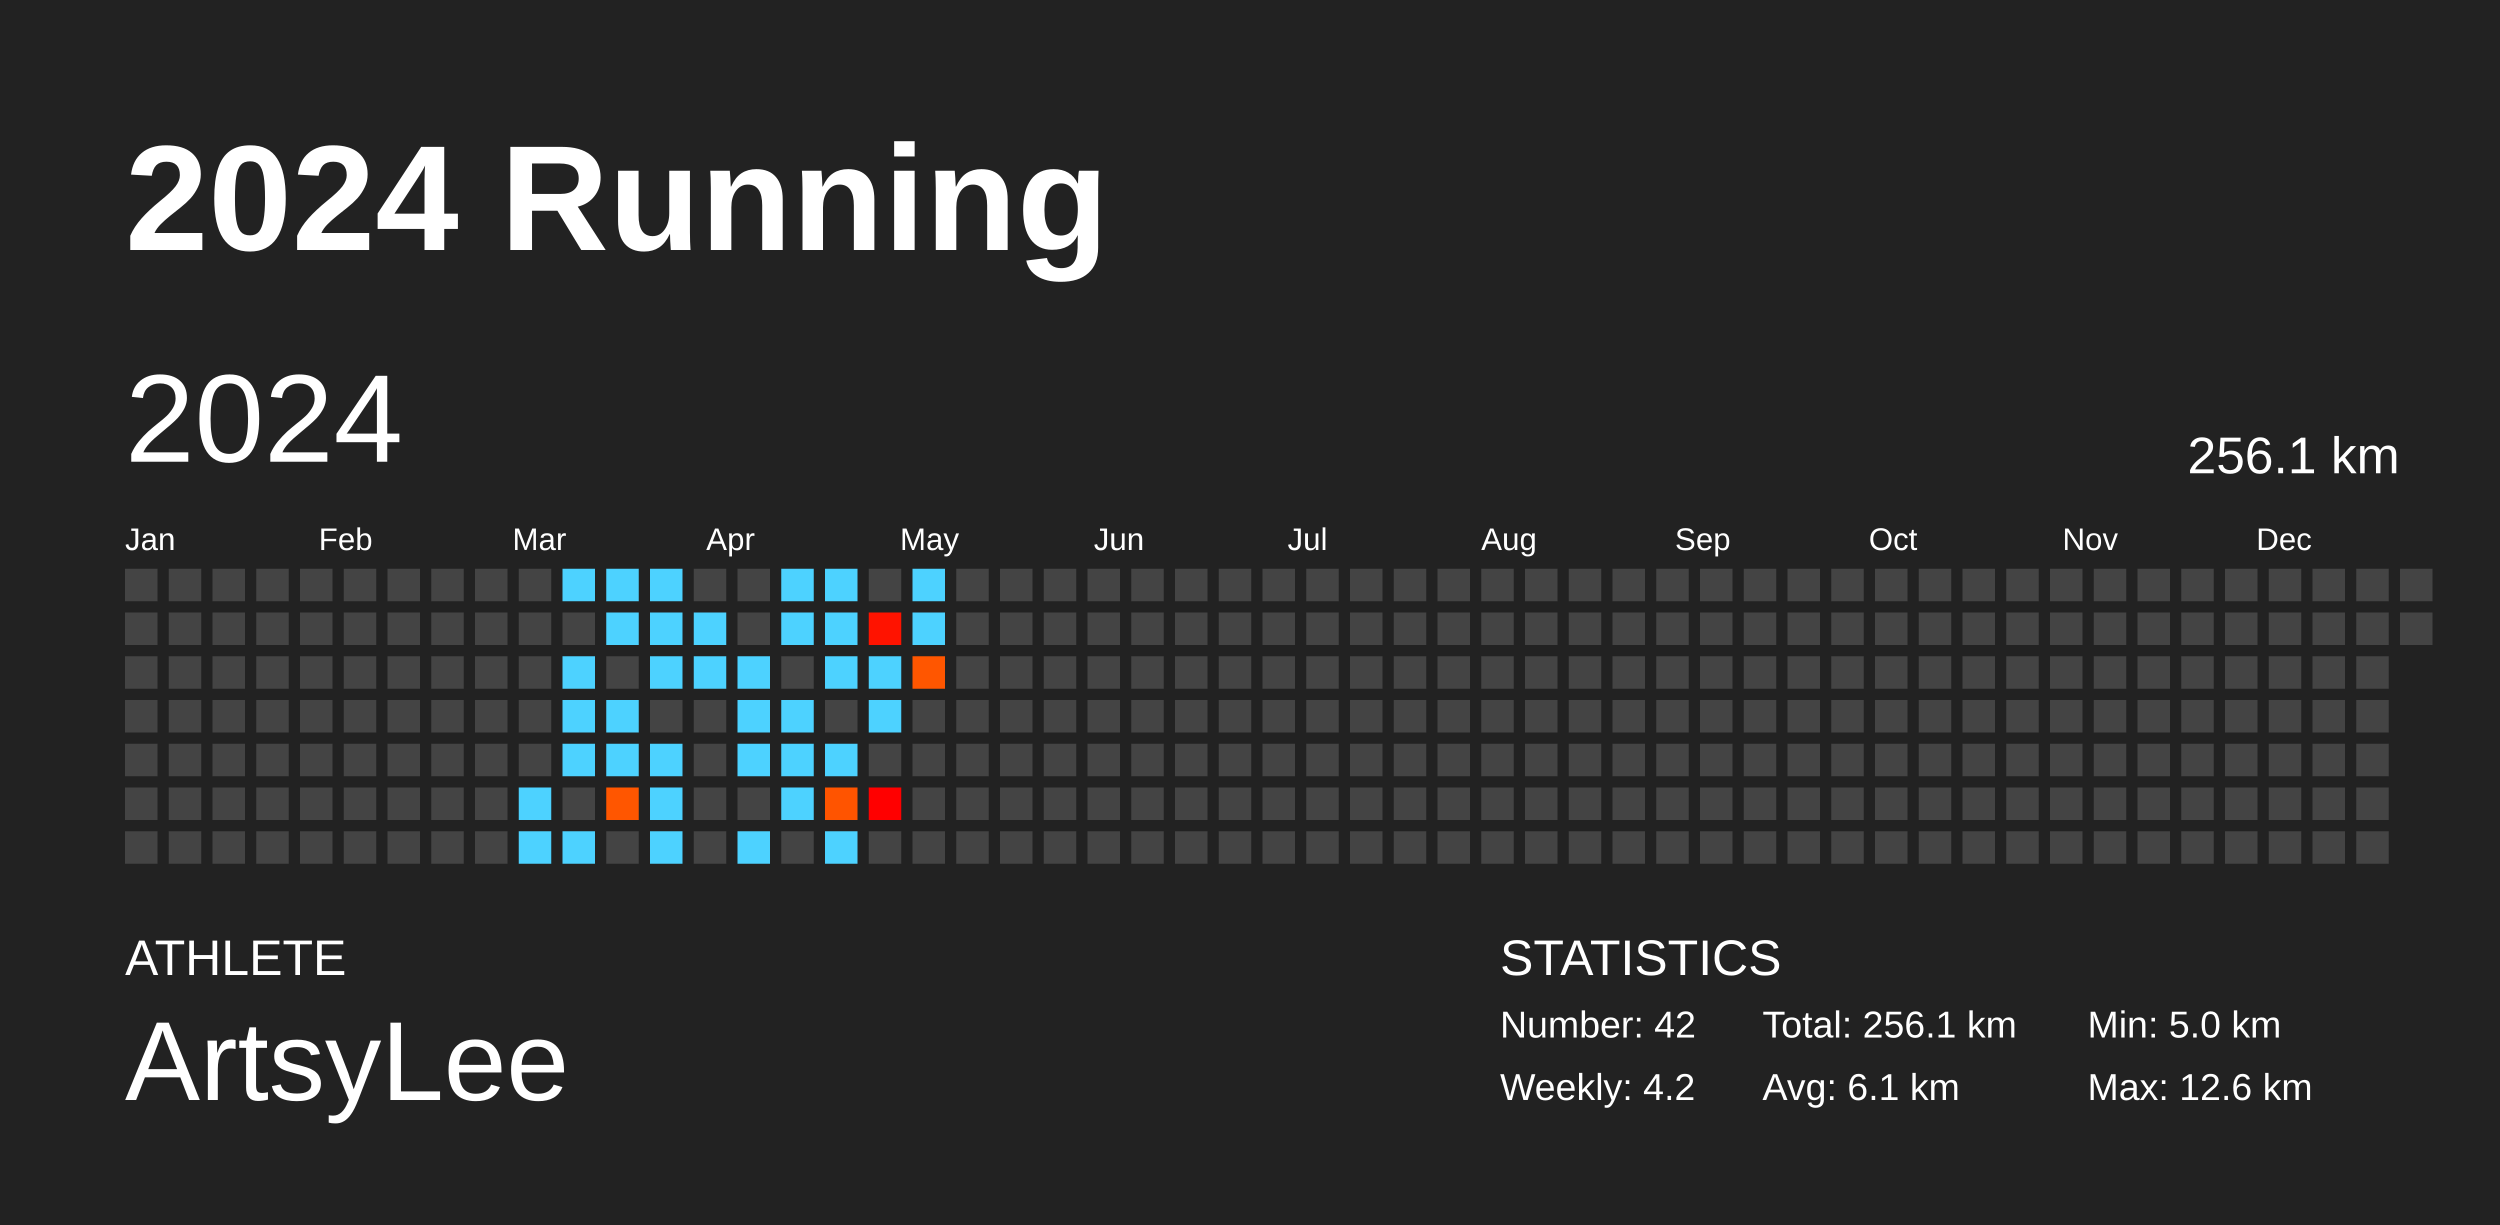
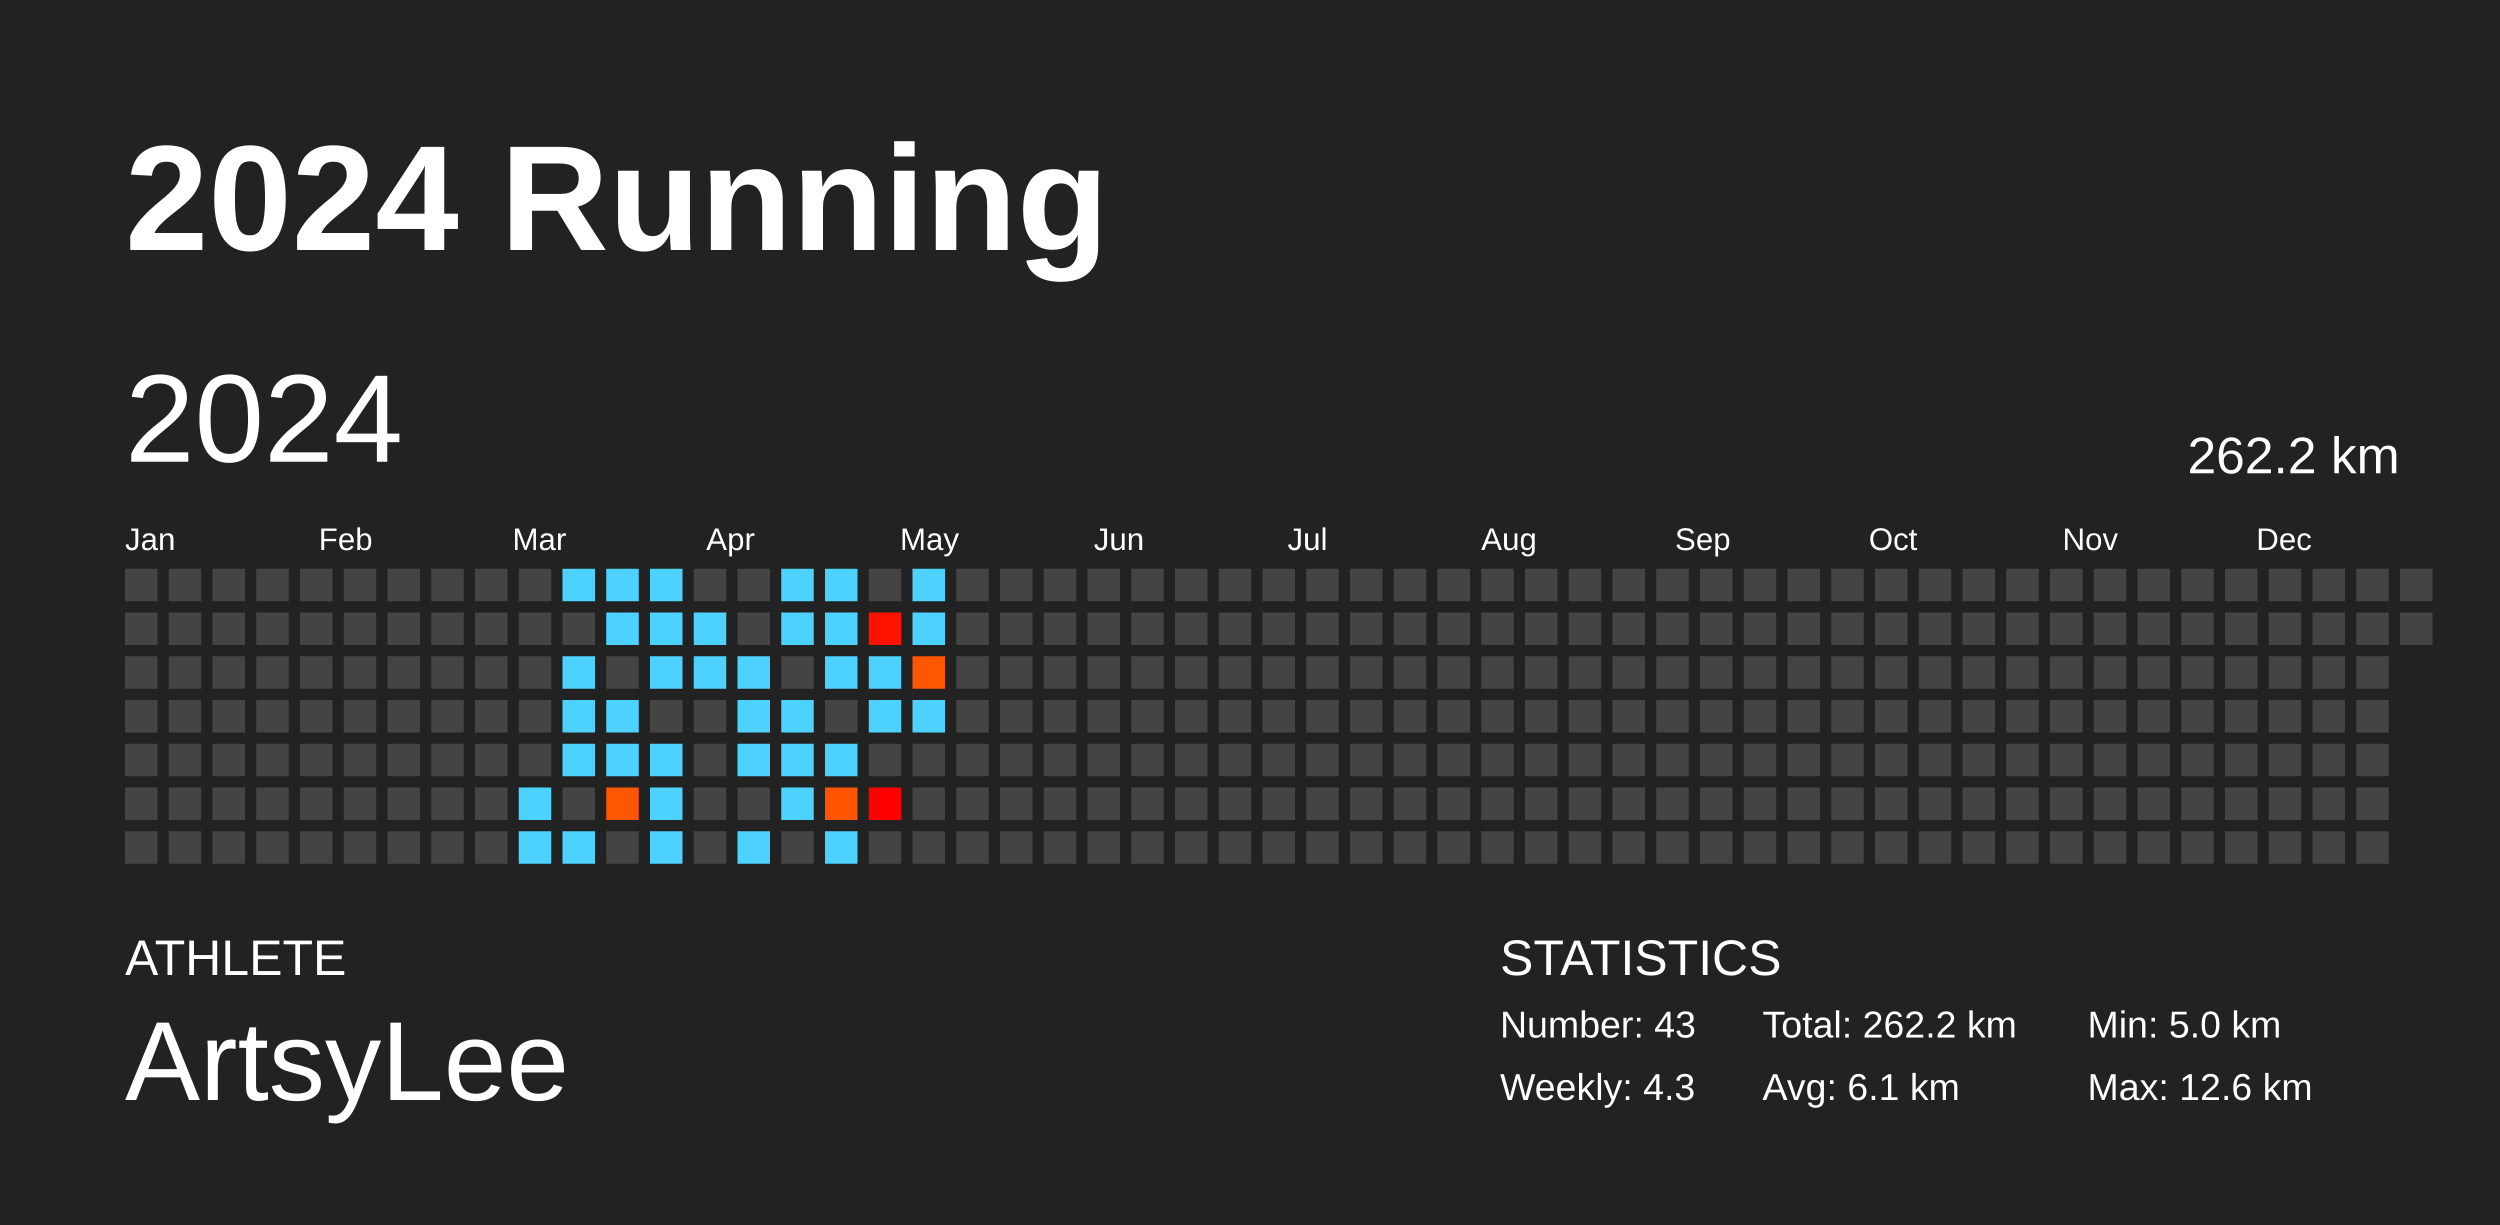
<svg xmlns="http://www.w3.org/2000/svg" baseProfile="full" height="98mm" version="1.1" viewBox="0,0,200,98" width="200mm">
  <defs />
  <rect fill="#222222" height="98" width="200" x="0" y="0" />
  <text fill="#FFFFFF" style="font-size:12px; font-family:Arial; font-weight:bold;" x="10" y="20">2024 Running</text>
  <text fill="#FFFFFF" style="font-size:4px; font-family:Arial" x="10" y="78">ATHLETE</text>
  <text fill="#FFFFFF" style="font-size:9px; font-family:Arial" x="10" y="88">ArtsyLee</text>
  <text fill="#FFFFFF" style="font-size:4px; font-family:Arial" x="120" y="78">STATISTICS</text>
-   <text fill="#FFFFFF" style="font-size:3px; font-family:Arial" x="120" y="83">Number: 42</text>
-   <text fill="#FFFFFF" style="font-size:3px; font-family:Arial" x="120" y="88">Weekly: 4.2</text>
-   <text fill="#FFFFFF" style="font-size:3px; font-family:Arial" x="141" y="83">Total: 256.1 km</text>
+   <text fill="#FFFFFF" style="font-size:3px; font-family:Arial" x="120" y="83">Number: 43</text>
+   <text fill="#FFFFFF" style="font-size:3px; font-family:Arial" x="120" y="88">Weekly: 4.3</text>
+   <text fill="#FFFFFF" style="font-size:3px; font-family:Arial" x="141" y="83">Total: 262.2 km</text>
  <text fill="#FFFFFF" style="font-size:3px; font-family:Arial" x="141" y="88">Avg: 6.1 km</text>
  <text fill="#FFFFFF" style="font-size:3px; font-family:Arial" x="167" y="83">Min: 5.0 km</text>
  <text fill="#FFFFFF" style="font-size:3px; font-family:Arial" x="167" y="88">Max: 12.6 km</text>
  <text dominant-baseline="hanging" fill="#FFFFFF" style="font-size:10.0px; font-family:Arial;" x="10" y="30">2024</text>
-   <text dominant-baseline="hanging" fill="#FFFFFF" style="font-size:4.125px; font-family:Arial;" x="175" y="35">256.1 km</text>
+   <text dominant-baseline="hanging" fill="#FFFFFF" style="font-size:4.125px; font-family:Arial;" x="175" y="35">262.2 km</text>
  <text fill="#FFFFFF" style="font-size:2.5px; font-family:Arial" x="10.0" y="44">Jan</text>
  <text fill="#FFFFFF" style="font-size:2.5px; font-family:Arial" x="25.5" y="44">Feb</text>
  <text fill="#FFFFFF" style="font-size:2.5px; font-family:Arial" x="41.0" y="44">Mar</text>
  <text fill="#FFFFFF" style="font-size:2.5px; font-family:Arial" x="56.5" y="44">Apr</text>
  <text fill="#FFFFFF" style="font-size:2.5px; font-family:Arial" x="72.0" y="44">May</text>
  <text fill="#FFFFFF" style="font-size:2.5px; font-family:Arial" x="87.5" y="44">Jun</text>
  <text fill="#FFFFFF" style="font-size:2.5px; font-family:Arial" x="103.0" y="44">Jul</text>
  <text fill="#FFFFFF" style="font-size:2.5px; font-family:Arial" x="118.5" y="44">Aug</text>
  <text fill="#FFFFFF" style="font-size:2.5px; font-family:Arial" x="134.0" y="44">Sep</text>
  <text fill="#FFFFFF" style="font-size:2.5px; font-family:Arial" x="149.5" y="44">Oct</text>
  <text fill="#FFFFFF" style="font-size:2.5px; font-family:Arial" x="165.0" y="44">Nov</text>
  <text fill="#FFFFFF" style="font-size:2.5px; font-family:Arial" x="180.5" y="44">Dec</text>
  <rect fill="#444444" height="2.6" width="2.6" x="10.0" y="45.5" />
  <rect fill="#444444" height="2.6" width="2.6" x="10.0" y="49.0" />
  <rect fill="#444444" height="2.6" width="2.6" x="10.0" y="52.5" />
  <rect fill="#444444" height="2.6" width="2.6" x="10.0" y="56.0" />
  <rect fill="#444444" height="2.6" width="2.6" x="10.0" y="59.5" />
  <rect fill="#444444" height="2.6" width="2.6" x="10.0" y="63.0" />
  <rect fill="#444444" height="2.6" width="2.6" x="10.0" y="66.5" />
  <rect fill="#444444" height="2.6" width="2.6" x="13.5" y="45.5" />
  <rect fill="#444444" height="2.6" width="2.6" x="13.5" y="49.0" />
  <rect fill="#444444" height="2.6" width="2.6" x="13.5" y="52.5" />
  <rect fill="#444444" height="2.6" width="2.6" x="13.5" y="56.0" />
  <rect fill="#444444" height="2.6" width="2.6" x="13.5" y="59.5" />
  <rect fill="#444444" height="2.6" width="2.6" x="13.5" y="63.0" />
  <rect fill="#444444" height="2.6" width="2.6" x="13.5" y="66.5" />
  <rect fill="#444444" height="2.6" width="2.6" x="17.0" y="45.5" />
  <rect fill="#444444" height="2.6" width="2.6" x="17.0" y="49.0" />
  <rect fill="#444444" height="2.6" width="2.6" x="17.0" y="52.5" />
  <rect fill="#444444" height="2.6" width="2.6" x="17.0" y="56.0" />
  <rect fill="#444444" height="2.6" width="2.6" x="17.0" y="59.5" />
  <rect fill="#444444" height="2.6" width="2.6" x="17.0" y="63.0" />
  <rect fill="#444444" height="2.6" width="2.6" x="17.0" y="66.5" />
  <rect fill="#444444" height="2.6" width="2.6" x="20.5" y="45.5" />
  <rect fill="#444444" height="2.6" width="2.6" x="20.5" y="49.0" />
  <rect fill="#444444" height="2.6" width="2.6" x="20.5" y="52.5" />
  <rect fill="#444444" height="2.6" width="2.6" x="20.5" y="56.0" />
  <rect fill="#444444" height="2.6" width="2.6" x="20.5" y="59.5" />
  <rect fill="#444444" height="2.6" width="2.6" x="20.5" y="63.0" />
  <rect fill="#444444" height="2.6" width="2.6" x="20.5" y="66.5" />
  <rect fill="#444444" height="2.6" width="2.6" x="24.0" y="45.5" />
  <rect fill="#444444" height="2.6" width="2.6" x="24.0" y="49.0" />
  <rect fill="#444444" height="2.6" width="2.6" x="24.0" y="52.5" />
  <rect fill="#444444" height="2.6" width="2.6" x="24.0" y="56.0" />
  <rect fill="#444444" height="2.6" width="2.6" x="24.0" y="59.5" />
  <rect fill="#444444" height="2.6" width="2.6" x="24.0" y="63.0" />
  <rect fill="#444444" height="2.6" width="2.6" x="24.0" y="66.5" />
  <rect fill="#444444" height="2.6" width="2.6" x="27.5" y="45.5" />
  <rect fill="#444444" height="2.6" width="2.6" x="27.5" y="49.0" />
  <rect fill="#444444" height="2.6" width="2.6" x="27.5" y="52.5" />
  <rect fill="#444444" height="2.6" width="2.6" x="27.5" y="56.0" />
  <rect fill="#444444" height="2.6" width="2.6" x="27.5" y="59.5" />
  <rect fill="#444444" height="2.6" width="2.6" x="27.5" y="63.0" />
  <rect fill="#444444" height="2.6" width="2.6" x="27.5" y="66.5" />
  <rect fill="#444444" height="2.6" width="2.6" x="31.0" y="45.5" />
  <rect fill="#444444" height="2.6" width="2.6" x="31.0" y="49.0" />
  <rect fill="#444444" height="2.6" width="2.6" x="31.0" y="52.5" />
  <rect fill="#444444" height="2.6" width="2.6" x="31.0" y="56.0" />
  <rect fill="#444444" height="2.6" width="2.6" x="31.0" y="59.5" />
  <rect fill="#444444" height="2.6" width="2.6" x="31.0" y="63.0" />
  <rect fill="#444444" height="2.6" width="2.6" x="31.0" y="66.5" />
  <rect fill="#444444" height="2.6" width="2.6" x="34.5" y="45.5" />
  <rect fill="#444444" height="2.6" width="2.6" x="34.5" y="49.0" />
  <rect fill="#444444" height="2.6" width="2.6" x="34.5" y="52.5" />
  <rect fill="#444444" height="2.6" width="2.6" x="34.5" y="56.0" />
  <rect fill="#444444" height="2.6" width="2.6" x="34.5" y="59.5" />
  <rect fill="#444444" height="2.6" width="2.6" x="34.5" y="63.0" />
  <rect fill="#444444" height="2.6" width="2.6" x="34.5" y="66.5" />
  <rect fill="#444444" height="2.6" width="2.6" x="38.0" y="45.5" />
  <rect fill="#444444" height="2.6" width="2.6" x="38.0" y="49.0" />
  <rect fill="#444444" height="2.6" width="2.6" x="38.0" y="52.5" />
  <rect fill="#444444" height="2.6" width="2.6" x="38.0" y="56.0" />
  <rect fill="#444444" height="2.6" width="2.6" x="38.0" y="59.5" />
  <rect fill="#444444" height="2.6" width="2.6" x="38.0" y="63.0" />
  <rect fill="#444444" height="2.6" width="2.6" x="38.0" y="66.5" />
  <rect fill="#444444" height="2.6" width="2.6" x="41.5" y="45.5" />
  <rect fill="#444444" height="2.6" width="2.6" x="41.5" y="49.0" />
  <rect fill="#444444" height="2.6" width="2.6" x="41.5" y="52.5" />
  <rect fill="#444444" height="2.6" width="2.6" x="41.5" y="56.0" />
  <rect fill="#444444" height="2.6" width="2.6" x="41.5" y="59.5" />
  <rect fill="#4dd2ff" height="2.6" width="2.6" x="41.5" y="63.0" />
  <rect fill="#4dd2ff" height="2.6" width="2.6" x="41.5" y="66.5" />
  <rect fill="#4dd2ff" height="2.6" width="2.6" x="45.0" y="45.5" />
  <rect fill="#444444" height="2.6" width="2.6" x="45.0" y="49.0" />
  <rect fill="#4dd2ff" height="2.6" width="2.6" x="45.0" y="52.5" />
  <rect fill="#4dd2ff" height="2.6" width="2.6" x="45.0" y="56.0" />
  <rect fill="#4dd2ff" height="2.6" width="2.6" x="45.0" y="59.5" />
  <rect fill="#444444" height="2.6" width="2.6" x="45.0" y="63.0" />
  <rect fill="#4dd2ff" height="2.6" width="2.6" x="45.0" y="66.5" />
  <rect fill="#4dd2ff" height="2.6" width="2.6" x="48.5" y="45.5" />
  <rect fill="#4dd2ff" height="2.6" width="2.6" x="48.5" y="49.0" />
  <rect fill="#444444" height="2.6" width="2.6" x="48.5" y="52.5" />
  <rect fill="#4dd2ff" height="2.6" width="2.6" x="48.5" y="56.0" />
  <rect fill="#4dd2ff" height="2.6" width="2.6" x="48.5" y="59.5" />
  <rect fill="#ff5600" height="2.6" width="2.6" x="48.5" y="63.0" />
  <rect fill="#444444" height="2.6" width="2.6" x="48.5" y="66.5" />
  <rect fill="#4dd2ff" height="2.6" width="2.6" x="52.0" y="45.5" />
  <rect fill="#4dd2ff" height="2.6" width="2.6" x="52.0" y="49.0" />
  <rect fill="#4dd2ff" height="2.6" width="2.6" x="52.0" y="52.5" />
  <rect fill="#444444" height="2.6" width="2.6" x="52.0" y="56.0" />
  <rect fill="#4dd2ff" height="2.6" width="2.6" x="52.0" y="59.5" />
  <rect fill="#4dd2ff" height="2.6" width="2.6" x="52.0" y="63.0" />
  <rect fill="#4dd2ff" height="2.6" width="2.6" x="52.0" y="66.5" />
  <rect fill="#444444" height="2.6" width="2.6" x="55.5" y="45.5" />
  <rect fill="#4dd2ff" height="2.6" width="2.6" x="55.5" y="49.0" />
  <rect fill="#4dd2ff" height="2.6" width="2.6" x="55.5" y="52.5" />
  <rect fill="#444444" height="2.6" width="2.6" x="55.5" y="56.0" />
  <rect fill="#444444" height="2.6" width="2.6" x="55.5" y="59.5" />
  <rect fill="#444444" height="2.6" width="2.6" x="55.5" y="63.0" />
  <rect fill="#444444" height="2.6" width="2.6" x="55.5" y="66.5" />
  <rect fill="#444444" height="2.6" width="2.6" x="59.0" y="45.5" />
  <rect fill="#444444" height="2.6" width="2.6" x="59.0" y="49.0" />
  <rect fill="#4dd2ff" height="2.6" width="2.6" x="59.0" y="52.5" />
  <rect fill="#4dd2ff" height="2.6" width="2.6" x="59.0" y="56.0" />
  <rect fill="#4dd2ff" height="2.6" width="2.6" x="59.0" y="59.5" />
  <rect fill="#444444" height="2.6" width="2.6" x="59.0" y="63.0" />
  <rect fill="#4dd2ff" height="2.6" width="2.6" x="59.0" y="66.5" />
  <rect fill="#4dd2ff" height="2.6" width="2.6" x="62.5" y="45.5" />
  <rect fill="#4dd2ff" height="2.6" width="2.6" x="62.5" y="49.0" />
  <rect fill="#444444" height="2.6" width="2.6" x="62.5" y="52.5" />
  <rect fill="#4dd2ff" height="2.6" width="2.6" x="62.5" y="56.0" />
  <rect fill="#4dd2ff" height="2.6" width="2.6" x="62.5" y="59.5" />
  <rect fill="#4dd2ff" height="2.6" width="2.6" x="62.5" y="63.0" />
  <rect fill="#444444" height="2.6" width="2.6" x="62.5" y="66.5" />
  <rect fill="#4dd2ff" height="2.6" width="2.6" x="66.0" y="45.5" />
  <rect fill="#4dd2ff" height="2.6" width="2.6" x="66.0" y="49.0" />
  <rect fill="#4dd2ff" height="2.6" width="2.6" x="66.0" y="52.5" />
  <rect fill="#444444" height="2.6" width="2.6" x="66.0" y="56.0" />
  <rect fill="#4dd2ff" height="2.6" width="2.6" x="66.0" y="59.5" />
  <rect fill="#ff5400" height="2.6" width="2.6" x="66.0" y="63.0" />
  <rect fill="#4dd2ff" height="2.6" width="2.6" x="66.0" y="66.5" />
  <rect fill="#444444" height="2.6" width="2.6" x="69.5" y="45.5" />
  <rect fill="#ff1300" height="2.6" width="2.6" x="69.5" y="49.0" />
  <rect fill="#4dd2ff" height="2.6" width="2.6" x="69.5" y="52.5" />
  <rect fill="#4dd2ff" height="2.6" width="2.6" x="69.5" y="56.0" />
  <rect fill="#444444" height="2.6" width="2.6" x="69.5" y="59.5" />
  <rect fill="#ff0000" height="2.6" width="2.6" x="69.5" y="63.0" />
  <rect fill="#444444" height="2.6" width="2.6" x="69.5" y="66.5" />
  <rect fill="#4dd2ff" height="2.6" width="2.6" x="73.0" y="45.5" />
  <rect fill="#4dd2ff" height="2.6" width="2.6" x="73.0" y="49.0" />
  <rect fill="#ff5600" height="2.6" width="2.6" x="73.0" y="52.5" />
-   <rect fill="#444444" height="2.6" width="2.6" x="73.0" y="56.0" />
+   <rect fill="#4dd2ff" height="2.6" width="2.6" x="73.0" y="56.0" />
  <rect fill="#444444" height="2.6" width="2.6" x="73.0" y="59.5" />
  <rect fill="#444444" height="2.6" width="2.6" x="73.0" y="63.0" />
  <rect fill="#444444" height="2.6" width="2.6" x="73.0" y="66.5" />
  <rect fill="#444444" height="2.6" width="2.6" x="76.5" y="45.5" />
  <rect fill="#444444" height="2.6" width="2.6" x="76.5" y="49.0" />
  <rect fill="#444444" height="2.6" width="2.6" x="76.5" y="52.5" />
  <rect fill="#444444" height="2.6" width="2.6" x="76.5" y="56.0" />
  <rect fill="#444444" height="2.6" width="2.6" x="76.5" y="59.5" />
  <rect fill="#444444" height="2.6" width="2.6" x="76.5" y="63.0" />
  <rect fill="#444444" height="2.6" width="2.6" x="76.5" y="66.5" />
  <rect fill="#444444" height="2.6" width="2.6" x="80.0" y="45.5" />
  <rect fill="#444444" height="2.6" width="2.6" x="80.0" y="49.0" />
  <rect fill="#444444" height="2.6" width="2.6" x="80.0" y="52.5" />
  <rect fill="#444444" height="2.6" width="2.6" x="80.0" y="56.0" />
  <rect fill="#444444" height="2.6" width="2.6" x="80.0" y="59.5" />
  <rect fill="#444444" height="2.6" width="2.6" x="80.0" y="63.0" />
  <rect fill="#444444" height="2.6" width="2.6" x="80.0" y="66.5" />
  <rect fill="#444444" height="2.6" width="2.6" x="83.5" y="45.5" />
  <rect fill="#444444" height="2.6" width="2.6" x="83.5" y="49.0" />
  <rect fill="#444444" height="2.6" width="2.6" x="83.5" y="52.5" />
  <rect fill="#444444" height="2.6" width="2.6" x="83.5" y="56.0" />
  <rect fill="#444444" height="2.6" width="2.6" x="83.5" y="59.5" />
  <rect fill="#444444" height="2.6" width="2.6" x="83.5" y="63.0" />
  <rect fill="#444444" height="2.6" width="2.6" x="83.5" y="66.5" />
  <rect fill="#444444" height="2.6" width="2.6" x="87.0" y="45.5" />
  <rect fill="#444444" height="2.6" width="2.6" x="87.0" y="49.0" />
  <rect fill="#444444" height="2.6" width="2.6" x="87.0" y="52.5" />
  <rect fill="#444444" height="2.6" width="2.6" x="87.0" y="56.0" />
  <rect fill="#444444" height="2.6" width="2.6" x="87.0" y="59.5" />
  <rect fill="#444444" height="2.6" width="2.6" x="87.0" y="63.0" />
  <rect fill="#444444" height="2.6" width="2.6" x="87.0" y="66.5" />
  <rect fill="#444444" height="2.6" width="2.6" x="90.5" y="45.5" />
  <rect fill="#444444" height="2.6" width="2.6" x="90.5" y="49.0" />
  <rect fill="#444444" height="2.6" width="2.6" x="90.5" y="52.5" />
  <rect fill="#444444" height="2.6" width="2.6" x="90.5" y="56.0" />
  <rect fill="#444444" height="2.6" width="2.6" x="90.5" y="59.5" />
  <rect fill="#444444" height="2.6" width="2.6" x="90.5" y="63.0" />
  <rect fill="#444444" height="2.6" width="2.6" x="90.5" y="66.5" />
  <rect fill="#444444" height="2.6" width="2.6" x="94.0" y="45.5" />
  <rect fill="#444444" height="2.6" width="2.6" x="94.0" y="49.0" />
  <rect fill="#444444" height="2.6" width="2.6" x="94.0" y="52.5" />
  <rect fill="#444444" height="2.6" width="2.6" x="94.0" y="56.0" />
  <rect fill="#444444" height="2.6" width="2.6" x="94.0" y="59.5" />
  <rect fill="#444444" height="2.6" width="2.6" x="94.0" y="63.0" />
  <rect fill="#444444" height="2.6" width="2.6" x="94.0" y="66.5" />
  <rect fill="#444444" height="2.6" width="2.6" x="97.5" y="45.5" />
  <rect fill="#444444" height="2.6" width="2.6" x="97.5" y="49.0" />
  <rect fill="#444444" height="2.6" width="2.6" x="97.5" y="52.5" />
  <rect fill="#444444" height="2.6" width="2.6" x="97.5" y="56.0" />
  <rect fill="#444444" height="2.6" width="2.6" x="97.5" y="59.5" />
  <rect fill="#444444" height="2.6" width="2.6" x="97.5" y="63.0" />
  <rect fill="#444444" height="2.6" width="2.6" x="97.5" y="66.5" />
  <rect fill="#444444" height="2.6" width="2.6" x="101.0" y="45.5" />
  <rect fill="#444444" height="2.6" width="2.6" x="101.0" y="49.0" />
  <rect fill="#444444" height="2.6" width="2.6" x="101.0" y="52.5" />
  <rect fill="#444444" height="2.6" width="2.6" x="101.0" y="56.0" />
  <rect fill="#444444" height="2.6" width="2.6" x="101.0" y="59.5" />
  <rect fill="#444444" height="2.6" width="2.6" x="101.0" y="63.0" />
  <rect fill="#444444" height="2.6" width="2.6" x="101.0" y="66.5" />
  <rect fill="#444444" height="2.6" width="2.6" x="104.5" y="45.5" />
  <rect fill="#444444" height="2.6" width="2.6" x="104.5" y="49.0" />
  <rect fill="#444444" height="2.6" width="2.6" x="104.5" y="52.5" />
  <rect fill="#444444" height="2.6" width="2.6" x="104.5" y="56.0" />
  <rect fill="#444444" height="2.6" width="2.6" x="104.5" y="59.5" />
  <rect fill="#444444" height="2.6" width="2.6" x="104.5" y="63.0" />
  <rect fill="#444444" height="2.6" width="2.6" x="104.5" y="66.5" />
  <rect fill="#444444" height="2.6" width="2.6" x="108.0" y="45.5" />
  <rect fill="#444444" height="2.6" width="2.6" x="108.0" y="49.0" />
  <rect fill="#444444" height="2.6" width="2.6" x="108.0" y="52.5" />
  <rect fill="#444444" height="2.6" width="2.6" x="108.0" y="56.0" />
  <rect fill="#444444" height="2.6" width="2.6" x="108.0" y="59.5" />
  <rect fill="#444444" height="2.6" width="2.6" x="108.0" y="63.0" />
  <rect fill="#444444" height="2.6" width="2.6" x="108.0" y="66.5" />
  <rect fill="#444444" height="2.6" width="2.6" x="111.5" y="45.5" />
  <rect fill="#444444" height="2.6" width="2.6" x="111.5" y="49.0" />
  <rect fill="#444444" height="2.6" width="2.6" x="111.5" y="52.5" />
  <rect fill="#444444" height="2.6" width="2.6" x="111.5" y="56.0" />
  <rect fill="#444444" height="2.6" width="2.6" x="111.5" y="59.5" />
  <rect fill="#444444" height="2.6" width="2.6" x="111.5" y="63.0" />
  <rect fill="#444444" height="2.6" width="2.6" x="111.5" y="66.5" />
  <rect fill="#444444" height="2.6" width="2.6" x="115.0" y="45.5" />
  <rect fill="#444444" height="2.6" width="2.6" x="115.0" y="49.0" />
  <rect fill="#444444" height="2.6" width="2.6" x="115.0" y="52.5" />
  <rect fill="#444444" height="2.6" width="2.6" x="115.0" y="56.0" />
  <rect fill="#444444" height="2.6" width="2.6" x="115.0" y="59.5" />
  <rect fill="#444444" height="2.6" width="2.6" x="115.0" y="63.0" />
  <rect fill="#444444" height="2.6" width="2.6" x="115.0" y="66.5" />
  <rect fill="#444444" height="2.6" width="2.6" x="118.5" y="45.5" />
  <rect fill="#444444" height="2.6" width="2.6" x="118.5" y="49.0" />
  <rect fill="#444444" height="2.6" width="2.6" x="118.5" y="52.5" />
  <rect fill="#444444" height="2.6" width="2.6" x="118.5" y="56.0" />
  <rect fill="#444444" height="2.6" width="2.6" x="118.5" y="59.5" />
  <rect fill="#444444" height="2.6" width="2.6" x="118.5" y="63.0" />
  <rect fill="#444444" height="2.6" width="2.6" x="118.5" y="66.5" />
  <rect fill="#444444" height="2.6" width="2.6" x="122.0" y="45.5" />
  <rect fill="#444444" height="2.6" width="2.6" x="122.0" y="49.0" />
  <rect fill="#444444" height="2.6" width="2.6" x="122.0" y="52.5" />
  <rect fill="#444444" height="2.6" width="2.6" x="122.0" y="56.0" />
  <rect fill="#444444" height="2.6" width="2.6" x="122.0" y="59.5" />
  <rect fill="#444444" height="2.6" width="2.6" x="122.0" y="63.0" />
  <rect fill="#444444" height="2.6" width="2.6" x="122.0" y="66.5" />
  <rect fill="#444444" height="2.6" width="2.6" x="125.5" y="45.5" />
  <rect fill="#444444" height="2.6" width="2.6" x="125.5" y="49.0" />
  <rect fill="#444444" height="2.6" width="2.6" x="125.5" y="52.5" />
  <rect fill="#444444" height="2.6" width="2.6" x="125.5" y="56.0" />
  <rect fill="#444444" height="2.6" width="2.6" x="125.5" y="59.5" />
  <rect fill="#444444" height="2.6" width="2.6" x="125.5" y="63.0" />
  <rect fill="#444444" height="2.6" width="2.6" x="125.5" y="66.5" />
  <rect fill="#444444" height="2.6" width="2.6" x="129.0" y="45.5" />
  <rect fill="#444444" height="2.6" width="2.6" x="129.0" y="49.0" />
  <rect fill="#444444" height="2.6" width="2.6" x="129.0" y="52.5" />
  <rect fill="#444444" height="2.6" width="2.6" x="129.0" y="56.0" />
  <rect fill="#444444" height="2.6" width="2.6" x="129.0" y="59.5" />
  <rect fill="#444444" height="2.6" width="2.6" x="129.0" y="63.0" />
  <rect fill="#444444" height="2.6" width="2.6" x="129.0" y="66.5" />
  <rect fill="#444444" height="2.6" width="2.6" x="132.5" y="45.5" />
  <rect fill="#444444" height="2.6" width="2.6" x="132.5" y="49.0" />
  <rect fill="#444444" height="2.6" width="2.6" x="132.5" y="52.5" />
  <rect fill="#444444" height="2.6" width="2.6" x="132.5" y="56.0" />
  <rect fill="#444444" height="2.6" width="2.6" x="132.5" y="59.5" />
  <rect fill="#444444" height="2.6" width="2.6" x="132.5" y="63.0" />
  <rect fill="#444444" height="2.6" width="2.6" x="132.5" y="66.5" />
  <rect fill="#444444" height="2.6" width="2.6" x="136.0" y="45.5" />
  <rect fill="#444444" height="2.6" width="2.6" x="136.0" y="49.0" />
  <rect fill="#444444" height="2.6" width="2.6" x="136.0" y="52.5" />
  <rect fill="#444444" height="2.6" width="2.6" x="136.0" y="56.0" />
  <rect fill="#444444" height="2.6" width="2.6" x="136.0" y="59.5" />
  <rect fill="#444444" height="2.6" width="2.6" x="136.0" y="63.0" />
  <rect fill="#444444" height="2.6" width="2.6" x="136.0" y="66.5" />
  <rect fill="#444444" height="2.6" width="2.6" x="139.5" y="45.5" />
  <rect fill="#444444" height="2.6" width="2.6" x="139.5" y="49.0" />
  <rect fill="#444444" height="2.6" width="2.6" x="139.5" y="52.5" />
  <rect fill="#444444" height="2.6" width="2.6" x="139.5" y="56.0" />
  <rect fill="#444444" height="2.6" width="2.6" x="139.5" y="59.5" />
  <rect fill="#444444" height="2.6" width="2.6" x="139.5" y="63.0" />
  <rect fill="#444444" height="2.6" width="2.6" x="139.5" y="66.5" />
  <rect fill="#444444" height="2.6" width="2.6" x="143.0" y="45.5" />
  <rect fill="#444444" height="2.6" width="2.6" x="143.0" y="49.0" />
  <rect fill="#444444" height="2.6" width="2.6" x="143.0" y="52.5" />
  <rect fill="#444444" height="2.6" width="2.6" x="143.0" y="56.0" />
  <rect fill="#444444" height="2.6" width="2.6" x="143.0" y="59.5" />
  <rect fill="#444444" height="2.6" width="2.6" x="143.0" y="63.0" />
  <rect fill="#444444" height="2.6" width="2.6" x="143.0" y="66.5" />
  <rect fill="#444444" height="2.6" width="2.6" x="146.5" y="45.5" />
  <rect fill="#444444" height="2.6" width="2.6" x="146.5" y="49.0" />
  <rect fill="#444444" height="2.6" width="2.6" x="146.5" y="52.5" />
  <rect fill="#444444" height="2.6" width="2.6" x="146.5" y="56.0" />
  <rect fill="#444444" height="2.6" width="2.6" x="146.5" y="59.5" />
  <rect fill="#444444" height="2.6" width="2.6" x="146.5" y="63.0" />
  <rect fill="#444444" height="2.6" width="2.6" x="146.5" y="66.5" />
  <rect fill="#444444" height="2.6" width="2.6" x="150.0" y="45.5" />
  <rect fill="#444444" height="2.6" width="2.6" x="150.0" y="49.0" />
  <rect fill="#444444" height="2.6" width="2.6" x="150.0" y="52.5" />
  <rect fill="#444444" height="2.6" width="2.6" x="150.0" y="56.0" />
  <rect fill="#444444" height="2.6" width="2.6" x="150.0" y="59.5" />
  <rect fill="#444444" height="2.6" width="2.6" x="150.0" y="63.0" />
  <rect fill="#444444" height="2.6" width="2.6" x="150.0" y="66.5" />
  <rect fill="#444444" height="2.6" width="2.6" x="153.5" y="45.5" />
  <rect fill="#444444" height="2.6" width="2.6" x="153.5" y="49.0" />
  <rect fill="#444444" height="2.6" width="2.6" x="153.5" y="52.5" />
  <rect fill="#444444" height="2.6" width="2.6" x="153.5" y="56.0" />
  <rect fill="#444444" height="2.6" width="2.6" x="153.5" y="59.5" />
  <rect fill="#444444" height="2.6" width="2.6" x="153.5" y="63.0" />
  <rect fill="#444444" height="2.6" width="2.6" x="153.5" y="66.5" />
  <rect fill="#444444" height="2.6" width="2.6" x="157.0" y="45.5" />
  <rect fill="#444444" height="2.6" width="2.6" x="157.0" y="49.0" />
  <rect fill="#444444" height="2.6" width="2.6" x="157.0" y="52.5" />
  <rect fill="#444444" height="2.6" width="2.6" x="157.0" y="56.0" />
  <rect fill="#444444" height="2.6" width="2.6" x="157.0" y="59.5" />
  <rect fill="#444444" height="2.6" width="2.6" x="157.0" y="63.0" />
  <rect fill="#444444" height="2.6" width="2.6" x="157.0" y="66.5" />
  <rect fill="#444444" height="2.6" width="2.6" x="160.5" y="45.5" />
  <rect fill="#444444" height="2.6" width="2.6" x="160.5" y="49.0" />
  <rect fill="#444444" height="2.6" width="2.6" x="160.5" y="52.5" />
  <rect fill="#444444" height="2.6" width="2.6" x="160.5" y="56.0" />
  <rect fill="#444444" height="2.6" width="2.6" x="160.5" y="59.5" />
  <rect fill="#444444" height="2.6" width="2.6" x="160.5" y="63.0" />
  <rect fill="#444444" height="2.6" width="2.6" x="160.5" y="66.5" />
  <rect fill="#444444" height="2.6" width="2.6" x="164.0" y="45.5" />
  <rect fill="#444444" height="2.6" width="2.6" x="164.0" y="49.0" />
  <rect fill="#444444" height="2.6" width="2.6" x="164.0" y="52.5" />
  <rect fill="#444444" height="2.6" width="2.6" x="164.0" y="56.0" />
  <rect fill="#444444" height="2.6" width="2.6" x="164.0" y="59.5" />
  <rect fill="#444444" height="2.6" width="2.6" x="164.0" y="63.0" />
  <rect fill="#444444" height="2.6" width="2.6" x="164.0" y="66.5" />
  <rect fill="#444444" height="2.6" width="2.6" x="167.5" y="45.5" />
  <rect fill="#444444" height="2.6" width="2.6" x="167.5" y="49.0" />
  <rect fill="#444444" height="2.6" width="2.6" x="167.5" y="52.5" />
  <rect fill="#444444" height="2.6" width="2.6" x="167.5" y="56.0" />
  <rect fill="#444444" height="2.6" width="2.6" x="167.5" y="59.5" />
  <rect fill="#444444" height="2.6" width="2.6" x="167.5" y="63.0" />
  <rect fill="#444444" height="2.6" width="2.6" x="167.5" y="66.5" />
  <rect fill="#444444" height="2.6" width="2.6" x="171.0" y="45.5" />
  <rect fill="#444444" height="2.6" width="2.6" x="171.0" y="49.0" />
  <rect fill="#444444" height="2.6" width="2.6" x="171.0" y="52.5" />
  <rect fill="#444444" height="2.6" width="2.6" x="171.0" y="56.0" />
  <rect fill="#444444" height="2.6" width="2.6" x="171.0" y="59.5" />
  <rect fill="#444444" height="2.6" width="2.6" x="171.0" y="63.0" />
  <rect fill="#444444" height="2.6" width="2.6" x="171.0" y="66.5" />
  <rect fill="#444444" height="2.6" width="2.6" x="174.5" y="45.5" />
  <rect fill="#444444" height="2.6" width="2.6" x="174.5" y="49.0" />
  <rect fill="#444444" height="2.6" width="2.6" x="174.5" y="52.5" />
  <rect fill="#444444" height="2.6" width="2.6" x="174.5" y="56.0" />
  <rect fill="#444444" height="2.6" width="2.6" x="174.5" y="59.5" />
  <rect fill="#444444" height="2.6" width="2.6" x="174.5" y="63.0" />
  <rect fill="#444444" height="2.6" width="2.6" x="174.5" y="66.5" />
  <rect fill="#444444" height="2.6" width="2.6" x="178.0" y="45.5" />
  <rect fill="#444444" height="2.6" width="2.6" x="178.0" y="49.0" />
  <rect fill="#444444" height="2.6" width="2.6" x="178.0" y="52.5" />
  <rect fill="#444444" height="2.6" width="2.6" x="178.0" y="56.0" />
  <rect fill="#444444" height="2.6" width="2.6" x="178.0" y="59.5" />
  <rect fill="#444444" height="2.6" width="2.6" x="178.0" y="63.0" />
  <rect fill="#444444" height="2.6" width="2.6" x="178.0" y="66.5" />
  <rect fill="#444444" height="2.6" width="2.6" x="181.5" y="45.5" />
  <rect fill="#444444" height="2.6" width="2.6" x="181.5" y="49.0" />
  <rect fill="#444444" height="2.6" width="2.6" x="181.5" y="52.5" />
  <rect fill="#444444" height="2.6" width="2.6" x="181.5" y="56.0" />
  <rect fill="#444444" height="2.6" width="2.6" x="181.5" y="59.5" />
  <rect fill="#444444" height="2.6" width="2.6" x="181.5" y="63.0" />
  <rect fill="#444444" height="2.6" width="2.6" x="181.5" y="66.5" />
  <rect fill="#444444" height="2.6" width="2.6" x="185.0" y="45.5" />
  <rect fill="#444444" height="2.6" width="2.6" x="185.0" y="49.0" />
  <rect fill="#444444" height="2.6" width="2.6" x="185.0" y="52.5" />
  <rect fill="#444444" height="2.6" width="2.6" x="185.0" y="56.0" />
  <rect fill="#444444" height="2.6" width="2.6" x="185.0" y="59.5" />
  <rect fill="#444444" height="2.6" width="2.6" x="185.0" y="63.0" />
  <rect fill="#444444" height="2.6" width="2.6" x="185.0" y="66.5" />
  <rect fill="#444444" height="2.6" width="2.6" x="188.5" y="45.5" />
  <rect fill="#444444" height="2.6" width="2.6" x="188.5" y="49.0" />
  <rect fill="#444444" height="2.6" width="2.6" x="188.5" y="52.5" />
  <rect fill="#444444" height="2.6" width="2.6" x="188.5" y="56.0" />
  <rect fill="#444444" height="2.6" width="2.6" x="188.5" y="59.5" />
  <rect fill="#444444" height="2.6" width="2.6" x="188.5" y="63.0" />
  <rect fill="#444444" height="2.6" width="2.6" x="188.5" y="66.5" />
  <rect fill="#444444" height="2.6" width="2.6" x="192.0" y="45.5" />
  <rect fill="#444444" height="2.6" width="2.6" x="192.0" y="49.0" />
</svg>
